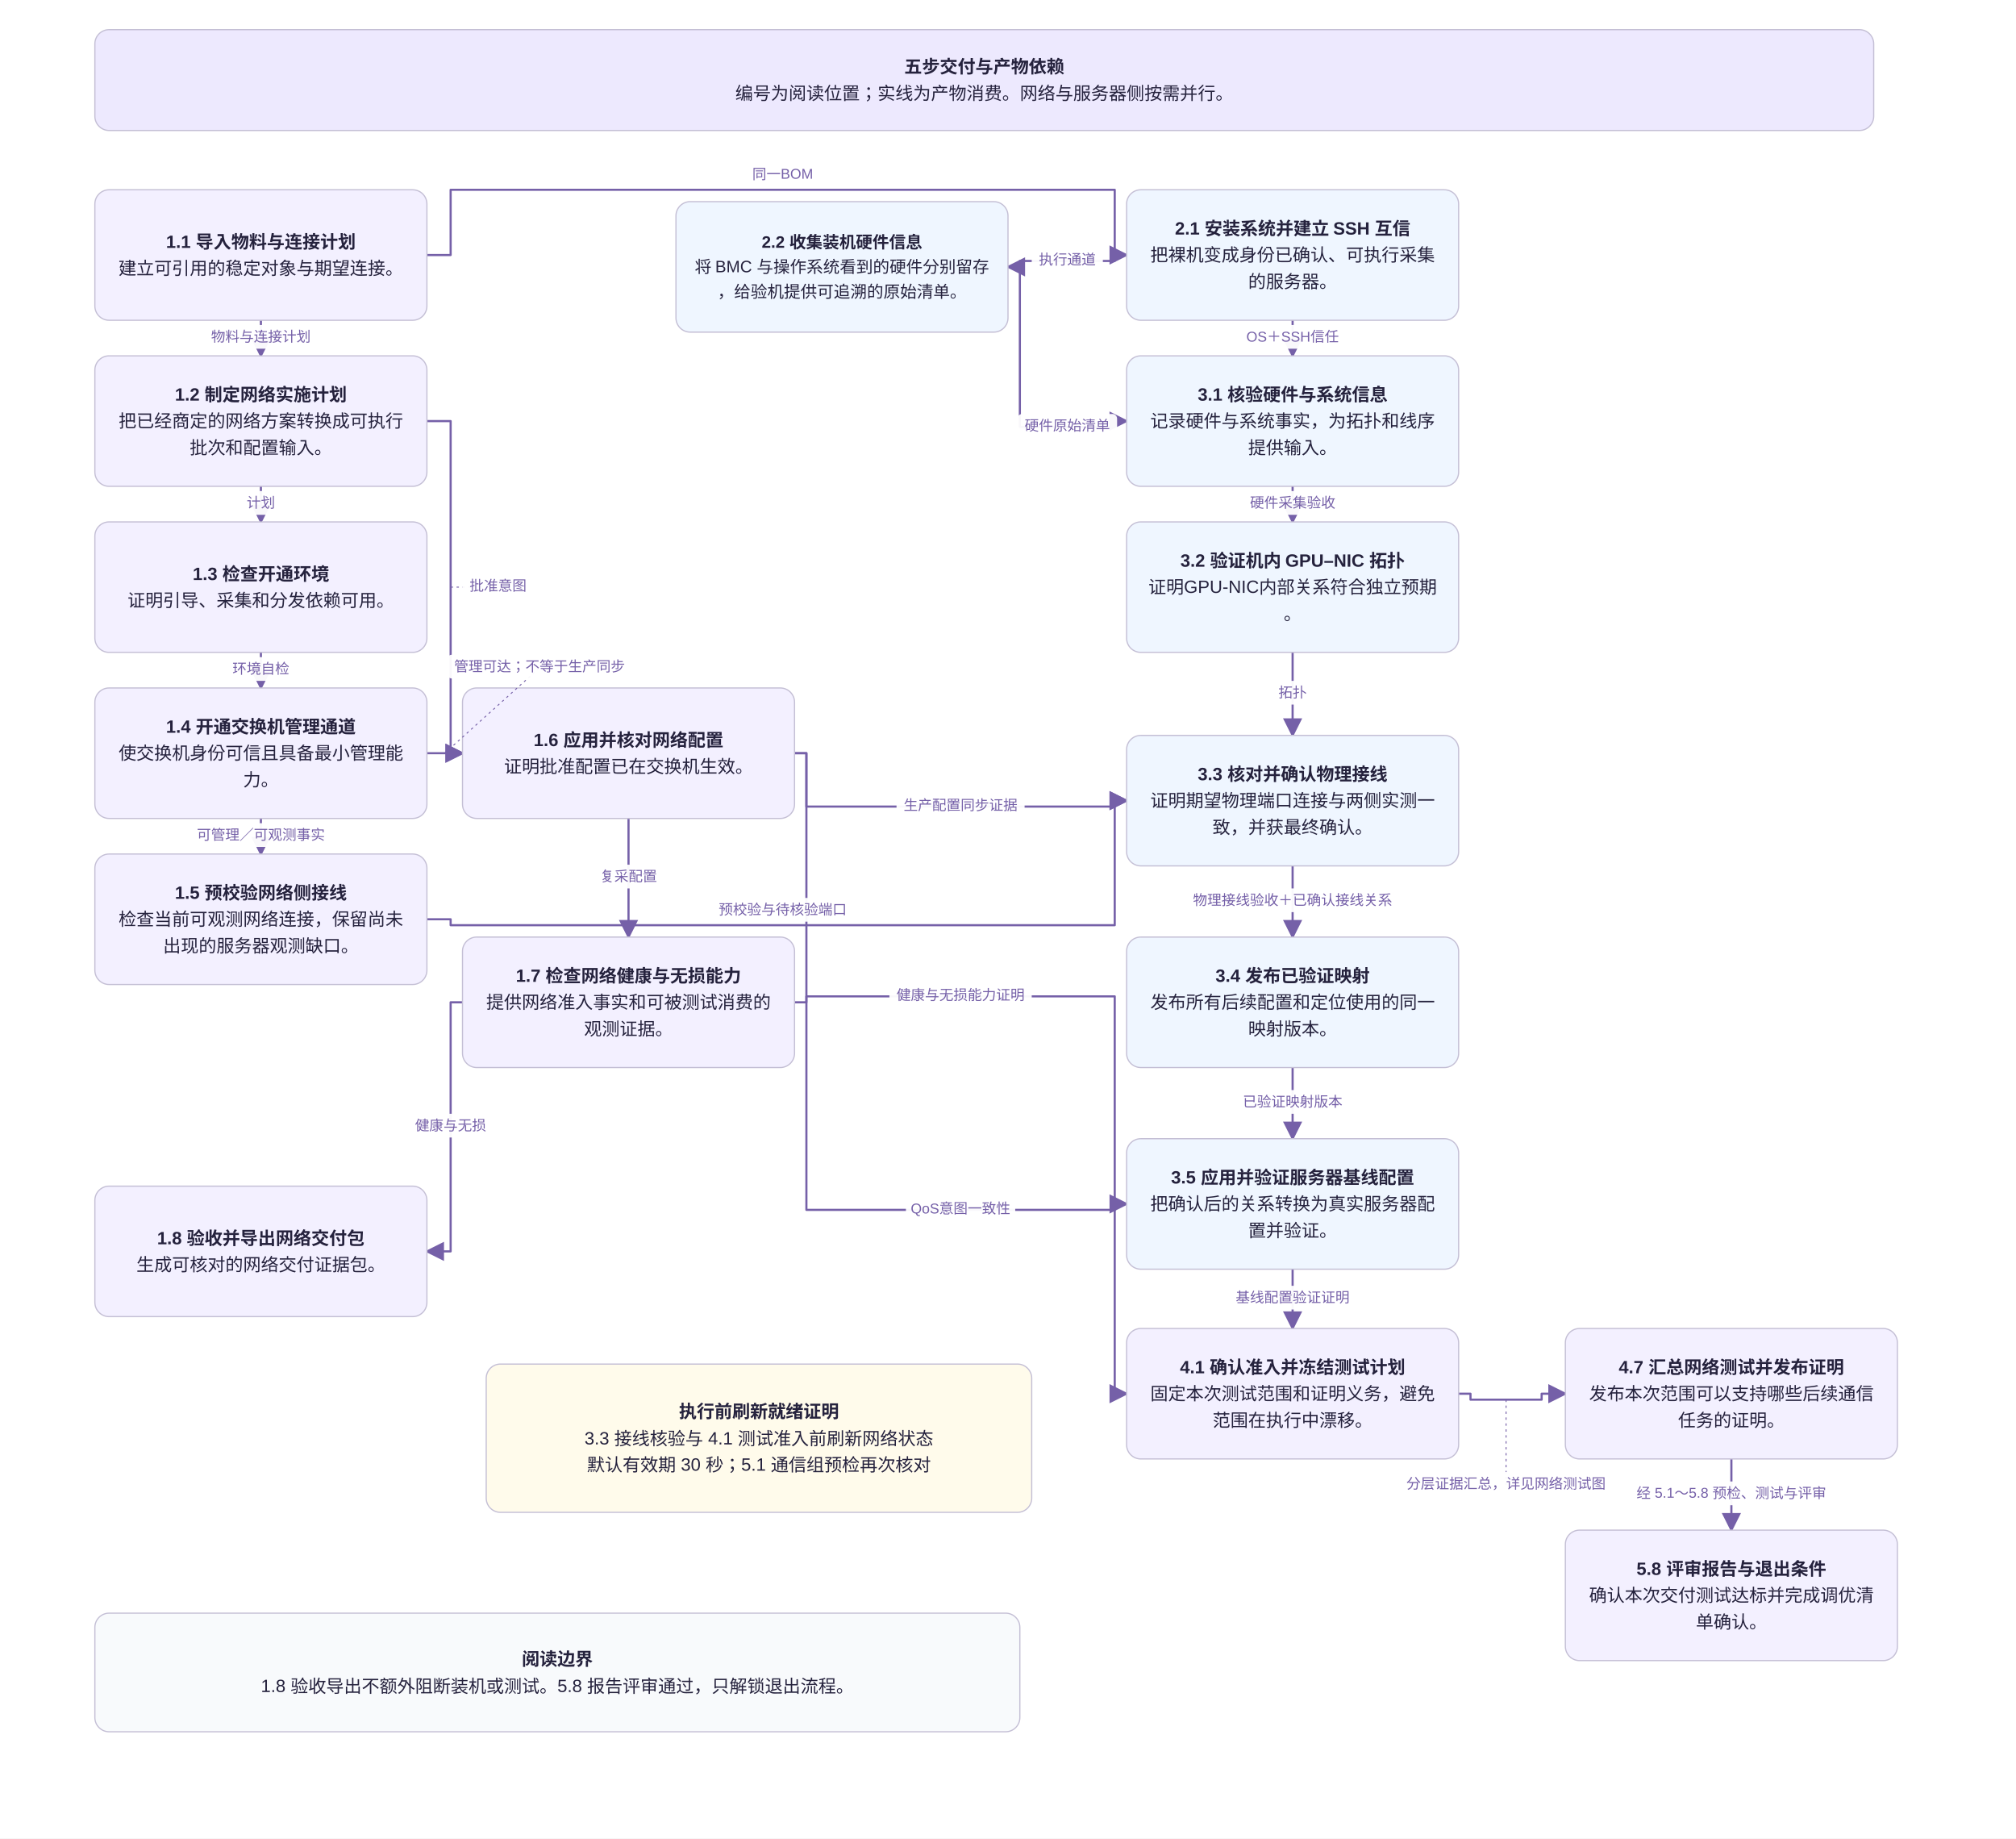
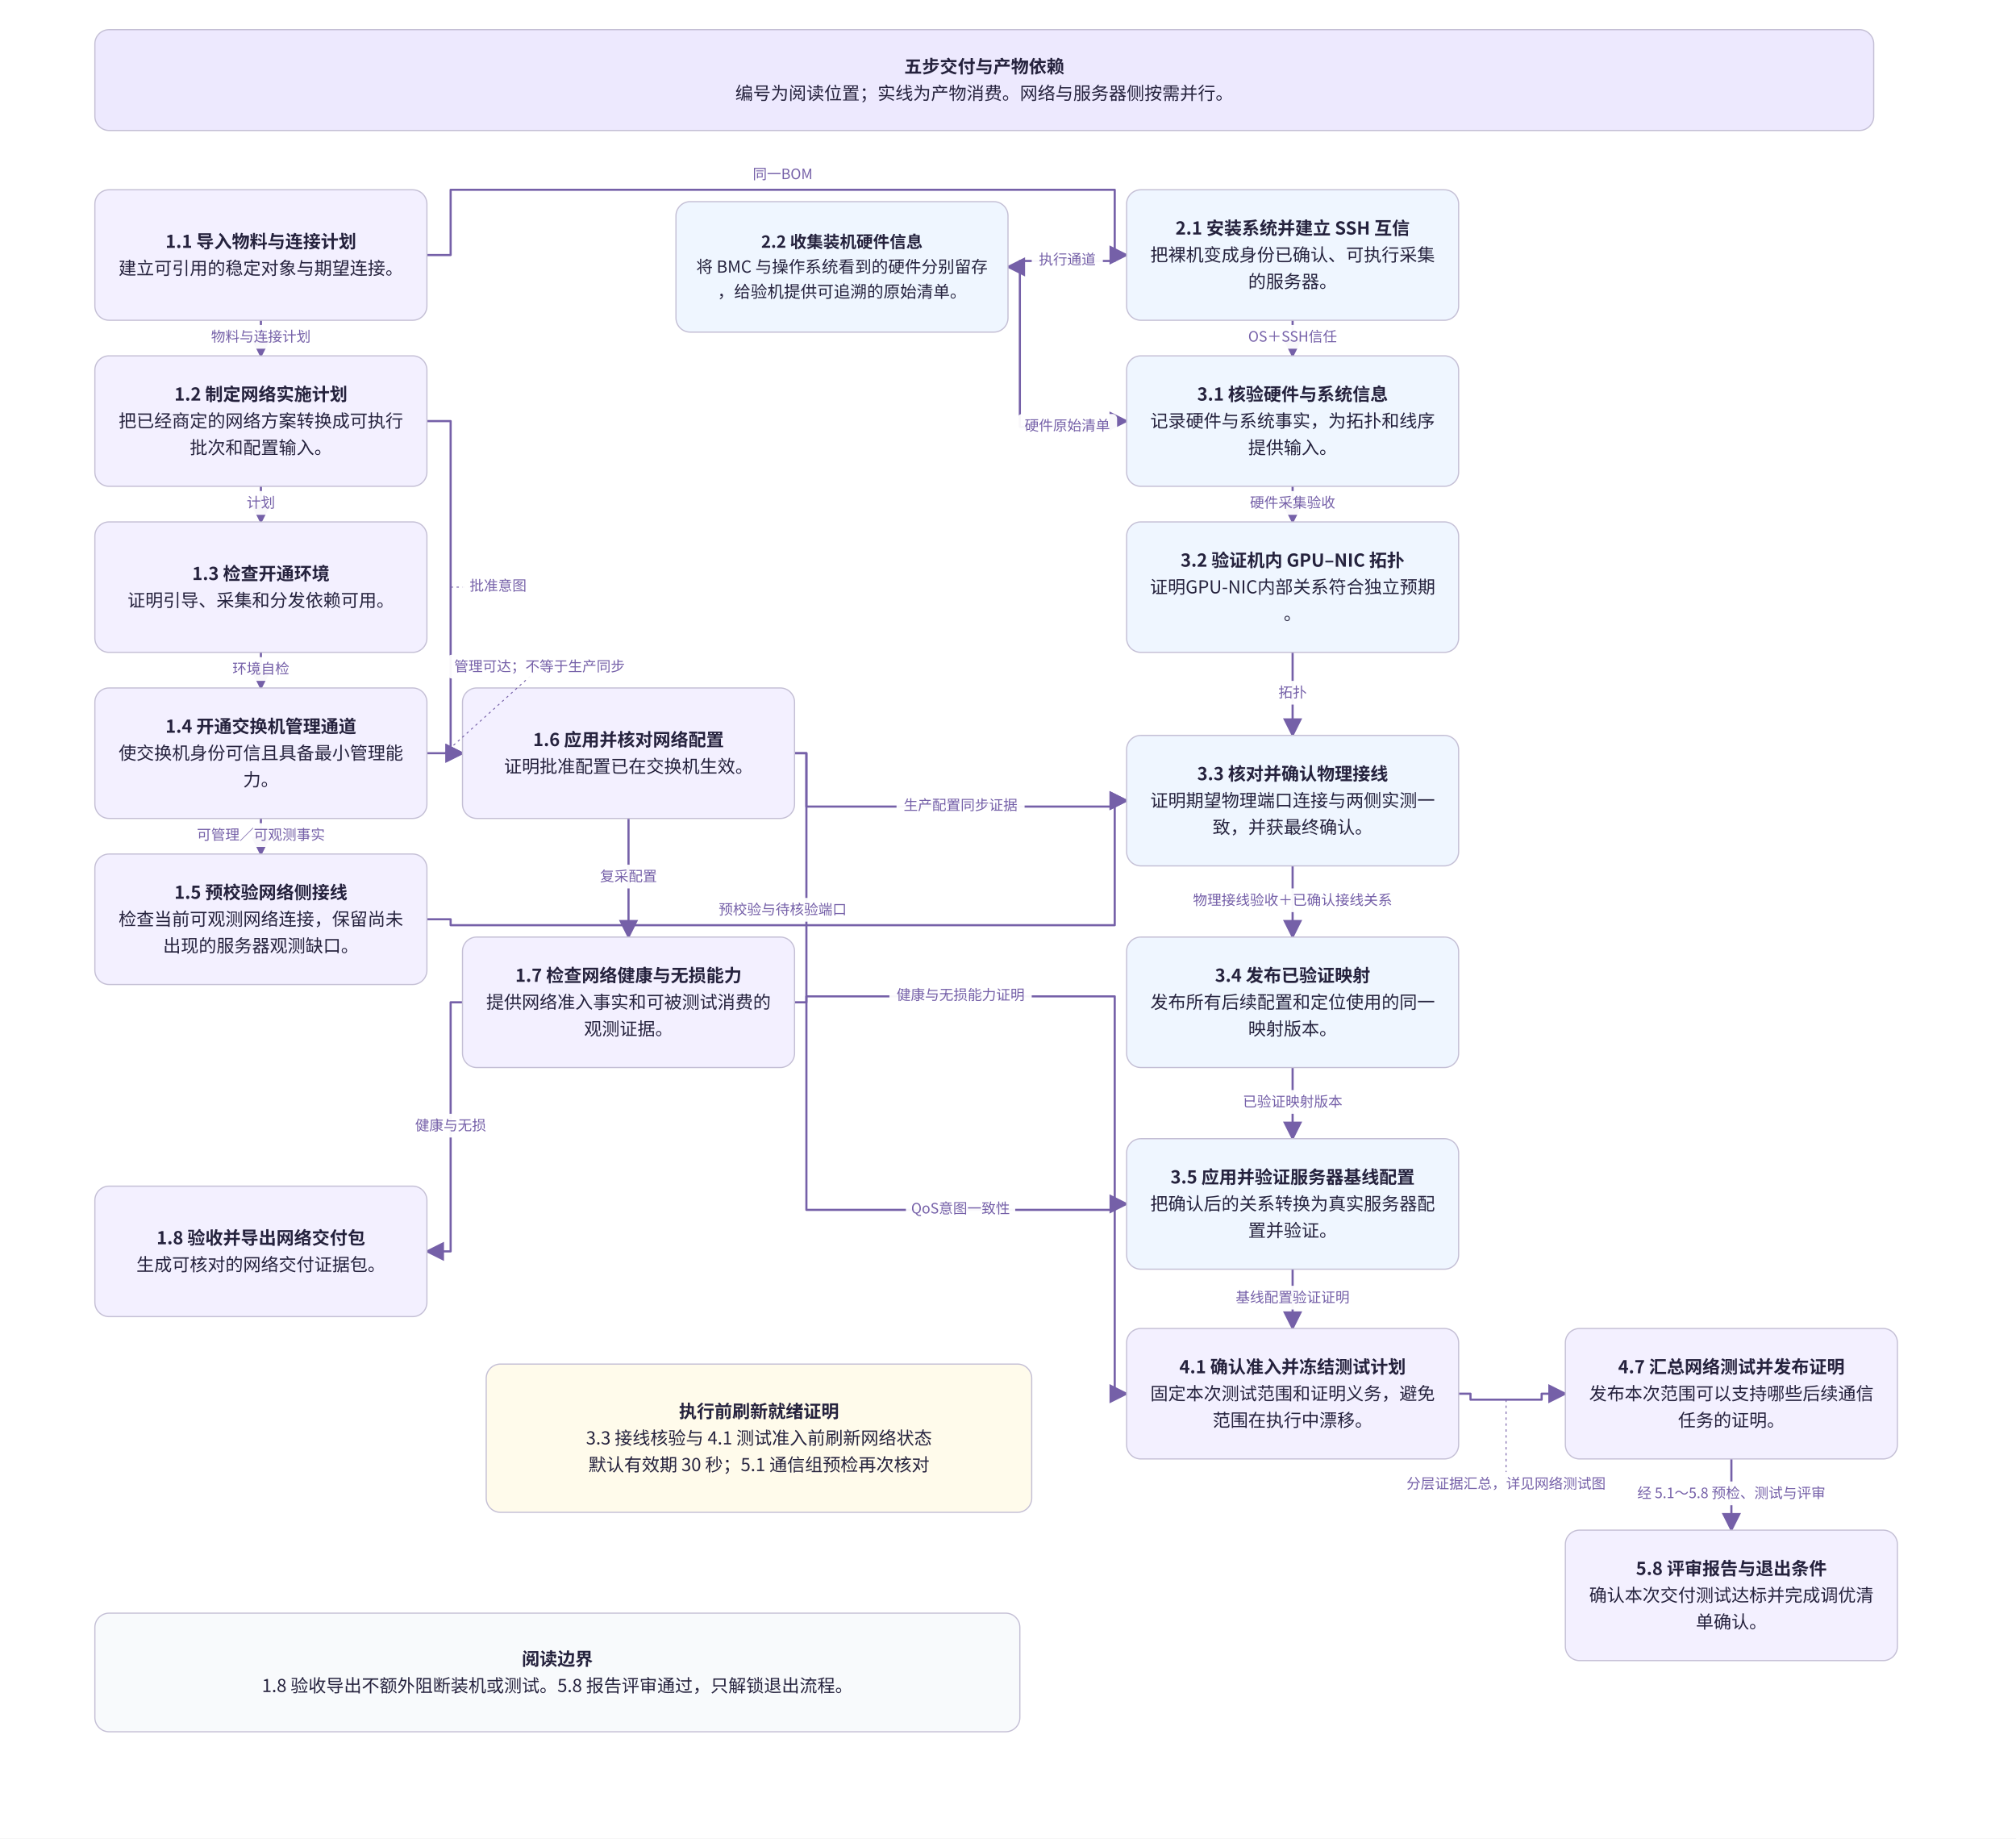
<svg xmlns="http://www.w3.org/2000/svg" viewBox="0 0 1700 1550" role="img" aria-label="五步交付与产物依赖">
  <defs>
    <marker id="arrow" markerWidth="9" markerHeight="9" refX="8" refY="4.5" orient="auto-start-reverse">
      <path d="M0 0L9 4.5L0 9Z" fill="#7560a8" />
    </marker>
    <marker id="amber" markerWidth="9" markerHeight="9" refX="8" refY="4.5" orient="auto-start-reverse">
      <path d="M0 0L9 4.5L0 9Z" fill="#b07920" />
    </marker>
  </defs>
  <rect width="100%" height="100%" fill="#fff" />
-   <g font-family="Arial, PingFang SC, Microsoft YaHei, sans-serif">
+   <g font-family="-apple-system, BlinkMacSystemFont, &quot;Segoe UI&quot;, &quot;PingFang SC&quot;, &quot;Microsoft YaHei&quot;, &quot;Noto Sans SC&quot;, &quot;Noto Sans CJK SC&quot;, &quot;WenQuanYi Zen Hei&quot;, sans-serif">
    <polyline points="220.0,270.0 220.0,300.0" fill="none" stroke="#7560a8" stroke-width="1.8" stroke-linejoin="round" marker-end="url(#arrow)" />
    <polyline points="220.0,410.0 220.0,440.0" fill="none" stroke="#7560a8" stroke-width="1.8" stroke-linejoin="round" marker-end="url(#arrow)" />
    <polyline points="220.0,550.0 220.0,580.0" fill="none" stroke="#7560a8" stroke-width="1.8" stroke-linejoin="round" marker-end="url(#arrow)" />
    <polyline points="220.0,690.0 220.0,720.0" fill="none" stroke="#7560a8" stroke-width="1.8" stroke-linejoin="round" marker-end="url(#arrow)" />
    <polyline points="360.0,635.0 390.0,635.0" fill="none" stroke="#7560a8" stroke-width="1.8" stroke-linejoin="round" marker-end="url(#arrow)" />
    <polyline points="360.0,355.0 380,355.0 380,635.0 390.0,635.0" fill="none" stroke="#7560a8" stroke-width="1.8" stroke-linejoin="round" marker-end="url(#arrow)" />
    <polyline points="530.0,690.0 530.0,790.0" fill="none" stroke="#7560a8" stroke-width="1.8" stroke-linejoin="round" marker-end="url(#arrow)" />
    <polyline points="390.0,845.0 380,845.0 380,1055.0 360.0,1055.0" fill="none" stroke="#7560a8" stroke-width="1.8" stroke-linejoin="round" marker-end="url(#arrow)" />
    <polyline points="360.0,215.0 380,215.0 380,160 940,160 940,215.0 950.0,215.0" fill="none" stroke="#7560a8" stroke-width="1.8" stroke-linejoin="round" marker-end="url(#arrow)" />
    <polyline points="1090.0,270.0 1090.0,300.0" fill="none" stroke="#7560a8" stroke-width="1.8" stroke-linejoin="round" marker-end="url(#arrow)" />
    <polyline points="1090.0,410.0 1090.0,440.0" fill="none" stroke="#7560a8" stroke-width="1.8" stroke-linejoin="round" marker-end="url(#arrow)" />
    <polyline points="1090.0,550.0 1090.0,620.0" fill="none" stroke="#7560a8" stroke-width="1.8" stroke-linejoin="round" marker-end="url(#arrow)" />
    <polyline points="360.0,775.0 380,775.0 380,780 940,780 940,675.0 950.0,675.0" fill="none" stroke="#7560a8" stroke-width="1.8" stroke-linejoin="round" marker-end="url(#arrow)" />
    <polyline points="670.0,635.0 680,635.0 680,680 940,680 940,675.0 950.0,675.0" fill="none" stroke="#7560a8" stroke-width="1.8" stroke-linejoin="round" marker-end="url(#arrow)" />
    <polyline points="1090.0,730.0 1090.0,790.0" fill="none" stroke="#7560a8" stroke-width="1.8" stroke-linejoin="round" marker-end="url(#arrow)" />
    <polyline points="1090.0,900.0 1090.0,960.0" fill="none" stroke="#7560a8" stroke-width="1.8" stroke-linejoin="round" marker-end="url(#arrow)" />
    <polyline points="670.0,635.0 680,635.0 680,1020 940,1020 940,1015.0 950.0,1015.0" fill="none" stroke="#7560a8" stroke-width="1.8" stroke-linejoin="round" marker-end="url(#arrow)" />
    <polyline points="1090.0,1070.0 1090.0,1120.0" fill="none" stroke="#7560a8" stroke-width="1.8" stroke-linejoin="round" marker-end="url(#arrow)" />
    <polyline points="670.0,845.0 680,845.0 680,840 940,840 940,1175.0 950.0,1175.0" fill="none" stroke="#7560a8" stroke-width="1.8" stroke-linejoin="round" marker-end="url(#arrow)" />
    <polyline points="1230.0,1175.0 1240,1175.0 1240,1180 1300,1180 1300,1175.0 1320.0,1175.0" fill="none" stroke="#7560a8" stroke-width="1.8" stroke-linejoin="round" marker-end="url(#arrow)" />
    <polyline points="1460.0,1230.0 1460.0,1290.0" fill="none" stroke="#7560a8" stroke-width="1.8" stroke-linejoin="round" marker-end="url(#arrow)" />
    <polyline points="950.0,215.0 940,215.0 940,220 860,220 860,225.0 850.0,225.0" fill="none" stroke="#7560a8" stroke-width="1.8" stroke-linejoin="round" marker-end="url(#arrow)" />
    <polyline points="850.0,225.0 860,225.0 860,360 940,360 940,355.0 950.0,355.0" fill="none" stroke="#7560a8" stroke-width="1.8" stroke-linejoin="round" marker-end="url(#arrow)" />
    <rect x="80.0" y="25.0" width="1500.0" height="85.0" rx="12" fill="#EDE9FE" stroke="#c4bfd5" />
    <text x="830.0" y="61.5" text-anchor="middle" font-size="15" font-weight="650" fill="#25223d">五步交付与产物依赖</text>
    <text x="830.0" y="84.0" text-anchor="middle" font-size="15" font-weight="400" fill="#25223d">编号为阅读位置；实线为产物消费。网络与服务器侧按需并行。</text>
    <rect x="80.0" y="160.0" width="280.0" height="110.0" rx="12" fill="#F3F0FF" stroke="#c4bfd5" />
    <text x="220.0" y="209.0" text-anchor="middle" font-size="15" font-weight="650" fill="#25223d">1.1 导入物料与连接计划</text>
    <text x="220.0" y="231.5" text-anchor="middle" font-size="15" font-weight="400" fill="#25223d">建立可引用的稳定对象与期望连接。</text>
    <rect x="80.0" y="300.0" width="280.0" height="110.0" rx="12" fill="#F3F0FF" stroke="#c4bfd5" />
    <text x="220.0" y="337.75" text-anchor="middle" font-size="15" font-weight="650" fill="#25223d">1.2 制定网络实施计划</text>
    <text x="220.0" y="360.25" text-anchor="middle" font-size="15" font-weight="400" fill="#25223d">把已经商定的网络方案转换成可执行</text>
    <text x="220.0" y="382.75" text-anchor="middle" font-size="15" font-weight="400" fill="#25223d">批次和配置输入。</text>
    <rect x="80.0" y="440.0" width="280.0" height="110.0" rx="12" fill="#F3F0FF" stroke="#c4bfd5" />
    <text x="220.0" y="489.0" text-anchor="middle" font-size="15" font-weight="650" fill="#25223d">1.3 检查开通环境</text>
    <text x="220.0" y="511.5" text-anchor="middle" font-size="15" font-weight="400" fill="#25223d">证明引导、采集和分发依赖可用。</text>
    <rect x="80.0" y="580.0" width="280.0" height="110.0" rx="12" fill="#F3F0FF" stroke="#c4bfd5" />
    <text x="220.0" y="617.75" text-anchor="middle" font-size="15" font-weight="650" fill="#25223d">1.4 开通交换机管理通道</text>
    <text x="220.0" y="640.25" text-anchor="middle" font-size="15" font-weight="400" fill="#25223d">使交换机身份可信且具备最小管理能</text>
    <text x="220.0" y="662.75" text-anchor="middle" font-size="15" font-weight="400" fill="#25223d">力。</text>
    <rect x="80.0" y="720.0" width="280.0" height="110.0" rx="12" fill="#F3F0FF" stroke="#c4bfd5" />
    <text x="220.0" y="757.75" text-anchor="middle" font-size="15" font-weight="650" fill="#25223d">1.5 预校验网络侧接线</text>
    <text x="220.0" y="780.25" text-anchor="middle" font-size="15" font-weight="400" fill="#25223d">检查当前可观测网络连接，保留尚未</text>
    <text x="220.0" y="802.75" text-anchor="middle" font-size="15" font-weight="400" fill="#25223d">出现的服务器观测缺口。</text>
    <rect x="390.0" y="580.0" width="280.0" height="110.0" rx="12" fill="#F3F0FF" stroke="#c4bfd5" />
    <text x="530.0" y="629.0" text-anchor="middle" font-size="15" font-weight="650" fill="#25223d">1.6 应用并核对网络配置</text>
    <text x="530.0" y="651.5" text-anchor="middle" font-size="15" font-weight="400" fill="#25223d">证明批准配置已在交换机生效。</text>
    <rect x="390.0" y="790.0" width="280.0" height="110.0" rx="12" fill="#F3F0FF" stroke="#c4bfd5" />
    <text x="530.0" y="827.75" text-anchor="middle" font-size="15" font-weight="650" fill="#25223d">1.7 检查网络健康与无损能力</text>
    <text x="530.0" y="850.25" text-anchor="middle" font-size="15" font-weight="400" fill="#25223d">提供网络准入事实和可被测试消费的</text>
    <text x="530.0" y="872.75" text-anchor="middle" font-size="15" font-weight="400" fill="#25223d">观测证据。</text>
    <rect x="80.0" y="1000.0" width="280.0" height="110.0" rx="12" fill="#F3F0FF" stroke="#c4bfd5" />
    <text x="220.0" y="1049.0" text-anchor="middle" font-size="15" font-weight="650" fill="#25223d">1.8 验收并导出网络交付包</text>
    <text x="220.0" y="1071.5" text-anchor="middle" font-size="15" font-weight="400" fill="#25223d">生成可核对的网络交付证据包。</text>
    <rect x="570.0" y="170.0" width="280.0" height="110.0" rx="12" fill="#EFF6FF" stroke="#c4bfd5" />
    <text x="710.0" y="208.9" text-anchor="middle" font-size="14" font-weight="650" fill="#25223d">2.2 收集装机硬件信息</text>
    <text x="710.0" y="229.9" text-anchor="middle" font-size="14" font-weight="400" fill="#25223d">将 BMC 与操作系统看到的硬件分别留存</text>
    <text x="710.0" y="250.9" text-anchor="middle" font-size="14" font-weight="400" fill="#25223d">，给验机提供可追溯的原始清单。</text>
    <rect x="950.0" y="160.0" width="280.0" height="110.0" rx="12" fill="#EFF6FF" stroke="#c4bfd5" />
    <text x="1090.0" y="197.75" text-anchor="middle" font-size="15" font-weight="650" fill="#25223d">2.1 安装系统并建立 SSH 互信</text>
    <text x="1090.0" y="220.25" text-anchor="middle" font-size="15" font-weight="400" fill="#25223d">把裸机变成身份已确认、可执行采集</text>
    <text x="1090.0" y="242.75" text-anchor="middle" font-size="15" font-weight="400" fill="#25223d">的服务器。</text>
    <rect x="950.0" y="300.0" width="280.0" height="110.0" rx="12" fill="#EFF6FF" stroke="#c4bfd5" />
    <text x="1090.0" y="337.75" text-anchor="middle" font-size="15" font-weight="650" fill="#25223d">3.1 核验硬件与系统信息</text>
    <text x="1090.0" y="360.25" text-anchor="middle" font-size="15" font-weight="400" fill="#25223d">记录硬件与系统事实，为拓扑和线序</text>
    <text x="1090.0" y="382.75" text-anchor="middle" font-size="15" font-weight="400" fill="#25223d">提供输入。</text>
    <rect x="950.0" y="440.0" width="280.0" height="110.0" rx="12" fill="#EFF6FF" stroke="#c4bfd5" />
    <text x="1090.0" y="477.75" text-anchor="middle" font-size="15" font-weight="650" fill="#25223d">3.2 验证机内 GPU–NIC 拓扑</text>
    <text x="1090.0" y="500.25" text-anchor="middle" font-size="15" font-weight="400" fill="#25223d">证明GPU-NIC内部关系符合独立预期</text>
    <text x="1090.0" y="522.75" text-anchor="middle" font-size="15" font-weight="400" fill="#25223d">。</text>
    <rect x="950.0" y="620.0" width="280.0" height="110.0" rx="12" fill="#EFF6FF" stroke="#c4bfd5" />
    <text x="1090.0" y="657.75" text-anchor="middle" font-size="15" font-weight="650" fill="#25223d">3.3 核对并确认物理接线</text>
    <text x="1090.0" y="680.25" text-anchor="middle" font-size="15" font-weight="400" fill="#25223d">证明期望物理端口连接与两侧实测一</text>
    <text x="1090.0" y="702.75" text-anchor="middle" font-size="15" font-weight="400" fill="#25223d">致，并获最终确认。</text>
    <rect x="950.0" y="790.0" width="280.0" height="110.0" rx="12" fill="#EFF6FF" stroke="#c4bfd5" />
    <text x="1090.0" y="827.75" text-anchor="middle" font-size="15" font-weight="650" fill="#25223d">3.4 发布已验证映射</text>
    <text x="1090.0" y="850.25" text-anchor="middle" font-size="15" font-weight="400" fill="#25223d">发布所有后续配置和定位使用的同一</text>
    <text x="1090.0" y="872.75" text-anchor="middle" font-size="15" font-weight="400" fill="#25223d">映射版本。</text>
    <rect x="950.0" y="960.0" width="280.0" height="110.0" rx="12" fill="#EFF6FF" stroke="#c4bfd5" />
    <text x="1090.0" y="997.75" text-anchor="middle" font-size="15" font-weight="650" fill="#25223d">3.5 应用并验证服务器基线配置</text>
    <text x="1090.0" y="1020.25" text-anchor="middle" font-size="15" font-weight="400" fill="#25223d">把确认后的关系转换为真实服务器配</text>
    <text x="1090.0" y="1042.75" text-anchor="middle" font-size="15" font-weight="400" fill="#25223d">置并验证。</text>
    <rect x="950.0" y="1120.0" width="280.0" height="110.0" rx="12" fill="#F3F0FF" stroke="#c4bfd5" />
    <text x="1090.0" y="1157.75" text-anchor="middle" font-size="15" font-weight="650" fill="#25223d">4.1 确认准入并冻结测试计划</text>
    <text x="1090.0" y="1180.25" text-anchor="middle" font-size="15" font-weight="400" fill="#25223d">固定本次测试范围和证明义务，避免</text>
    <text x="1090.0" y="1202.75" text-anchor="middle" font-size="15" font-weight="400" fill="#25223d">范围在执行中漂移。</text>
    <rect x="1320.0" y="1120.0" width="280.0" height="110.0" rx="12" fill="#F3F0FF" stroke="#c4bfd5" />
    <text x="1460.0" y="1157.75" text-anchor="middle" font-size="15" font-weight="650" fill="#25223d">4.7 汇总网络测试并发布证明</text>
    <text x="1460.0" y="1180.25" text-anchor="middle" font-size="15" font-weight="400" fill="#25223d">发布本次范围可以支持哪些后续通信</text>
    <text x="1460.0" y="1202.75" text-anchor="middle" font-size="15" font-weight="400" fill="#25223d">任务的证明。</text>
    <rect x="1320.0" y="1290.0" width="280.0" height="110.0" rx="12" fill="#F3F0FF" stroke="#c4bfd5" />
    <text x="1460.0" y="1327.75" text-anchor="middle" font-size="15" font-weight="650" fill="#25223d">5.8 评审报告与退出条件</text>
    <text x="1460.0" y="1350.25" text-anchor="middle" font-size="15" font-weight="400" fill="#25223d">确认本次交付测试达标并完成调优清</text>
    <text x="1460.0" y="1372.75" text-anchor="middle" font-size="15" font-weight="400" fill="#25223d">单确认。</text>
    <rect x="410.0" y="1150.0" width="460.0" height="125.0" rx="12" fill="#FFFBEB" stroke="#c4bfd5" />
    <text x="640.0" y="1195.25" text-anchor="middle" font-size="15" font-weight="650" fill="#25223d">执行前刷新就绪证明</text>
    <text x="640.0" y="1217.75" text-anchor="middle" font-size="15" font-weight="400" fill="#25223d">3.3 接线核验与 4.1 测试准入前刷新网络状态</text>
    <text x="640.0" y="1240.25" text-anchor="middle" font-size="15" font-weight="400" fill="#25223d">默认有效期 30 秒；5.1 通信组预检再次核对</text>
    <rect x="80.0" y="1360.0" width="780.0" height="100.0" rx="12" fill="#F8FAFC" stroke="#c4bfd5" />
    <text x="470.0" y="1404.0" text-anchor="middle" font-size="15" font-weight="650" fill="#25223d">阅读边界</text>
    <text x="470.0" y="1426.5" text-anchor="middle" font-size="15" font-weight="400" fill="#25223d">1.8 验收导出不额外阻断装机或测试。5.8 报告评审通过，只解锁退出流程。</text>
    <g>
      <rect x="172.0" y="274.0" width="96" height="20" rx="4" fill="white" fill-opacity=".95" />
      <text x="220.0" y="288.0" text-anchor="middle" fill="#7560a8" font-size="12">物料与连接计划</text>
    </g>
    <g>
      <rect x="202.0" y="414.0" width="36" height="20" rx="4" fill="white" fill-opacity=".95" />
      <text x="220.0" y="428.0" text-anchor="middle" fill="#7560a8" font-size="12">计划</text>
    </g>
    <g>
      <rect x="190.0" y="554.0" width="60" height="20" rx="4" fill="white" fill-opacity=".95" />
      <text x="220.0" y="568.0" text-anchor="middle" fill="#7560a8" font-size="12">环境自检</text>
    </g>
    <g>
      <rect x="160.0" y="694.0" width="120" height="20" rx="4" fill="white" fill-opacity=".95" />
      <text x="220.0" y="708.0" text-anchor="middle" fill="#7560a8" font-size="12">可管理／可观测事实</text>
    </g>
    <path d="M375.0 635.0 L455.0 563.0" fill="none" stroke="#7560a8" stroke-width=".8" stroke-dasharray="2 3" />
    <g>
      <rect x="377.0" y="552.0" width="156" height="20" rx="4" fill="white" fill-opacity=".95" />
      <text x="455.0" y="566.0" text-anchor="middle" fill="#7560a8" font-size="12">管理可达；不等于生产同步</text>
    </g>
    <path d="M380.0 495.0 L420.0 495.0" fill="none" stroke="#7560a8" stroke-width=".8" stroke-dasharray="2 3" />
    <g>
      <rect x="390.0" y="484.0" width="60" height="20" rx="4" fill="white" fill-opacity=".95" />
      <text x="420.0" y="498.0" text-anchor="middle" fill="#7560a8" font-size="12">批准意图</text>
    </g>
    <g>
      <rect x="500.0" y="729.0" width="60" height="20" rx="4" fill="white" fill-opacity=".95" />
      <text x="530.0" y="743.0" text-anchor="middle" fill="#7560a8" font-size="12">复采配置</text>
    </g>
    <g>
      <rect x="344.0" y="939.0" width="72" height="20" rx="4" fill="white" fill-opacity=".95" />
      <text x="380.0" y="953.0" text-anchor="middle" fill="#7560a8" font-size="12">健康与无损</text>
    </g>
    <g>
      <rect x="631.92" y="137.0" width="56.16" height="20" rx="4" fill="white" fill-opacity=".95" />
      <text x="660.0" y="151.0" text-anchor="middle" fill="#7560a8" font-size="12">同一BOM</text>
    </g>
    <g>
      <rect x="1049.2" y="274.0" width="81.6" height="20" rx="4" fill="white" fill-opacity=".95" />
      <text x="1090.0" y="288.0" text-anchor="middle" fill="#7560a8" font-size="12">OS＋SSH信任</text>
    </g>
    <g>
      <rect x="1048.0" y="414.0" width="84" height="20" rx="4" fill="white" fill-opacity=".95" />
      <text x="1090.0" y="428.0" text-anchor="middle" fill="#7560a8" font-size="12">硬件采集验收</text>
    </g>
    <g>
      <rect x="1072.0" y="574.0" width="36" height="20" rx="4" fill="white" fill-opacity=".95" />
      <text x="1090.0" y="588.0" text-anchor="middle" fill="#7560a8" font-size="12">拓扑</text>
    </g>
    <g>
      <rect x="600.0" y="757.0" width="120" height="20" rx="4" fill="white" fill-opacity=".95" />
      <text x="660.0" y="771.0" text-anchor="middle" fill="#7560a8" font-size="12">预校验与待核验端口</text>
    </g>
    <g>
      <rect x="756.0" y="669.0" width="108" height="20" rx="4" fill="white" fill-opacity=".95" />
      <text x="810.0" y="683.0" text-anchor="middle" fill="#7560a8" font-size="12">生产配置同步证据</text>
    </g>
    <g>
      <rect x="1000.0" y="749.0" width="180" height="20" rx="4" fill="white" fill-opacity=".95" />
      <text x="1090.0" y="763.0" text-anchor="middle" fill="#7560a8" font-size="12">物理接线验收＋已确认接线关系</text>
    </g>
    <g>
      <rect x="1042.0" y="919.0" width="96" height="20" rx="4" fill="white" fill-opacity=".95" />
      <text x="1090.0" y="933.0" text-anchor="middle" fill="#7560a8" font-size="12">已验证映射版本</text>
    </g>
    <g>
      <rect x="763.92" y="1009.0" width="92.16" height="20" rx="4" fill="white" fill-opacity=".95" />
      <text x="810.0" y="1023.0" text-anchor="middle" fill="#7560a8" font-size="12">QoS意图一致性</text>
    </g>
    <g>
      <rect x="1036.0" y="1084.0" width="108" height="20" rx="4" fill="white" fill-opacity=".95" />
      <text x="1090.0" y="1098.0" text-anchor="middle" fill="#7560a8" font-size="12">基线配置验证证明</text>
    </g>
    <g>
      <rect x="750.0" y="829.0" width="120" height="20" rx="4" fill="white" fill-opacity=".95" />
      <text x="810.0" y="843.0" text-anchor="middle" fill="#7560a8" font-size="12">健康与无损能力证明</text>
    </g>
    <path d="M1270.0 1180.0 L1270.0 1252.0" fill="none" stroke="#7560a8" stroke-width=".8" stroke-dasharray="2 3" />
    <g>
      <rect x="1180.0" y="1241.0" width="180" height="20" rx="4" fill="white" fill-opacity=".95" />
      <text x="1270.0" y="1255.0" text-anchor="middle" fill="#7560a8" font-size="12">分层证据汇总，详见网络测试图</text>
    </g>
    <g>
      <rect x="1367.12" y="1249.0" width="185.76" height="20" rx="4" fill="white" fill-opacity=".95" />
      <text x="1460.0" y="1263.0" text-anchor="middle" fill="#7560a8" font-size="12">经 5.1～5.8 预检、测试与评审</text>
    </g>
    <g>
      <rect x="870.0" y="209.0" width="60" height="20" rx="4" fill="white" fill-opacity=".95" />
      <text x="900.0" y="223.0" text-anchor="middle" fill="#7560a8" font-size="12">执行通道</text>
    </g>
    <g>
      <rect x="858.0" y="349.0" width="84" height="20" rx="4" fill="white" fill-opacity=".95" />
      <text x="900.0" y="363.0" text-anchor="middle" fill="#7560a8" font-size="12">硬件原始清单</text>
    </g>
  </g>
</svg>
